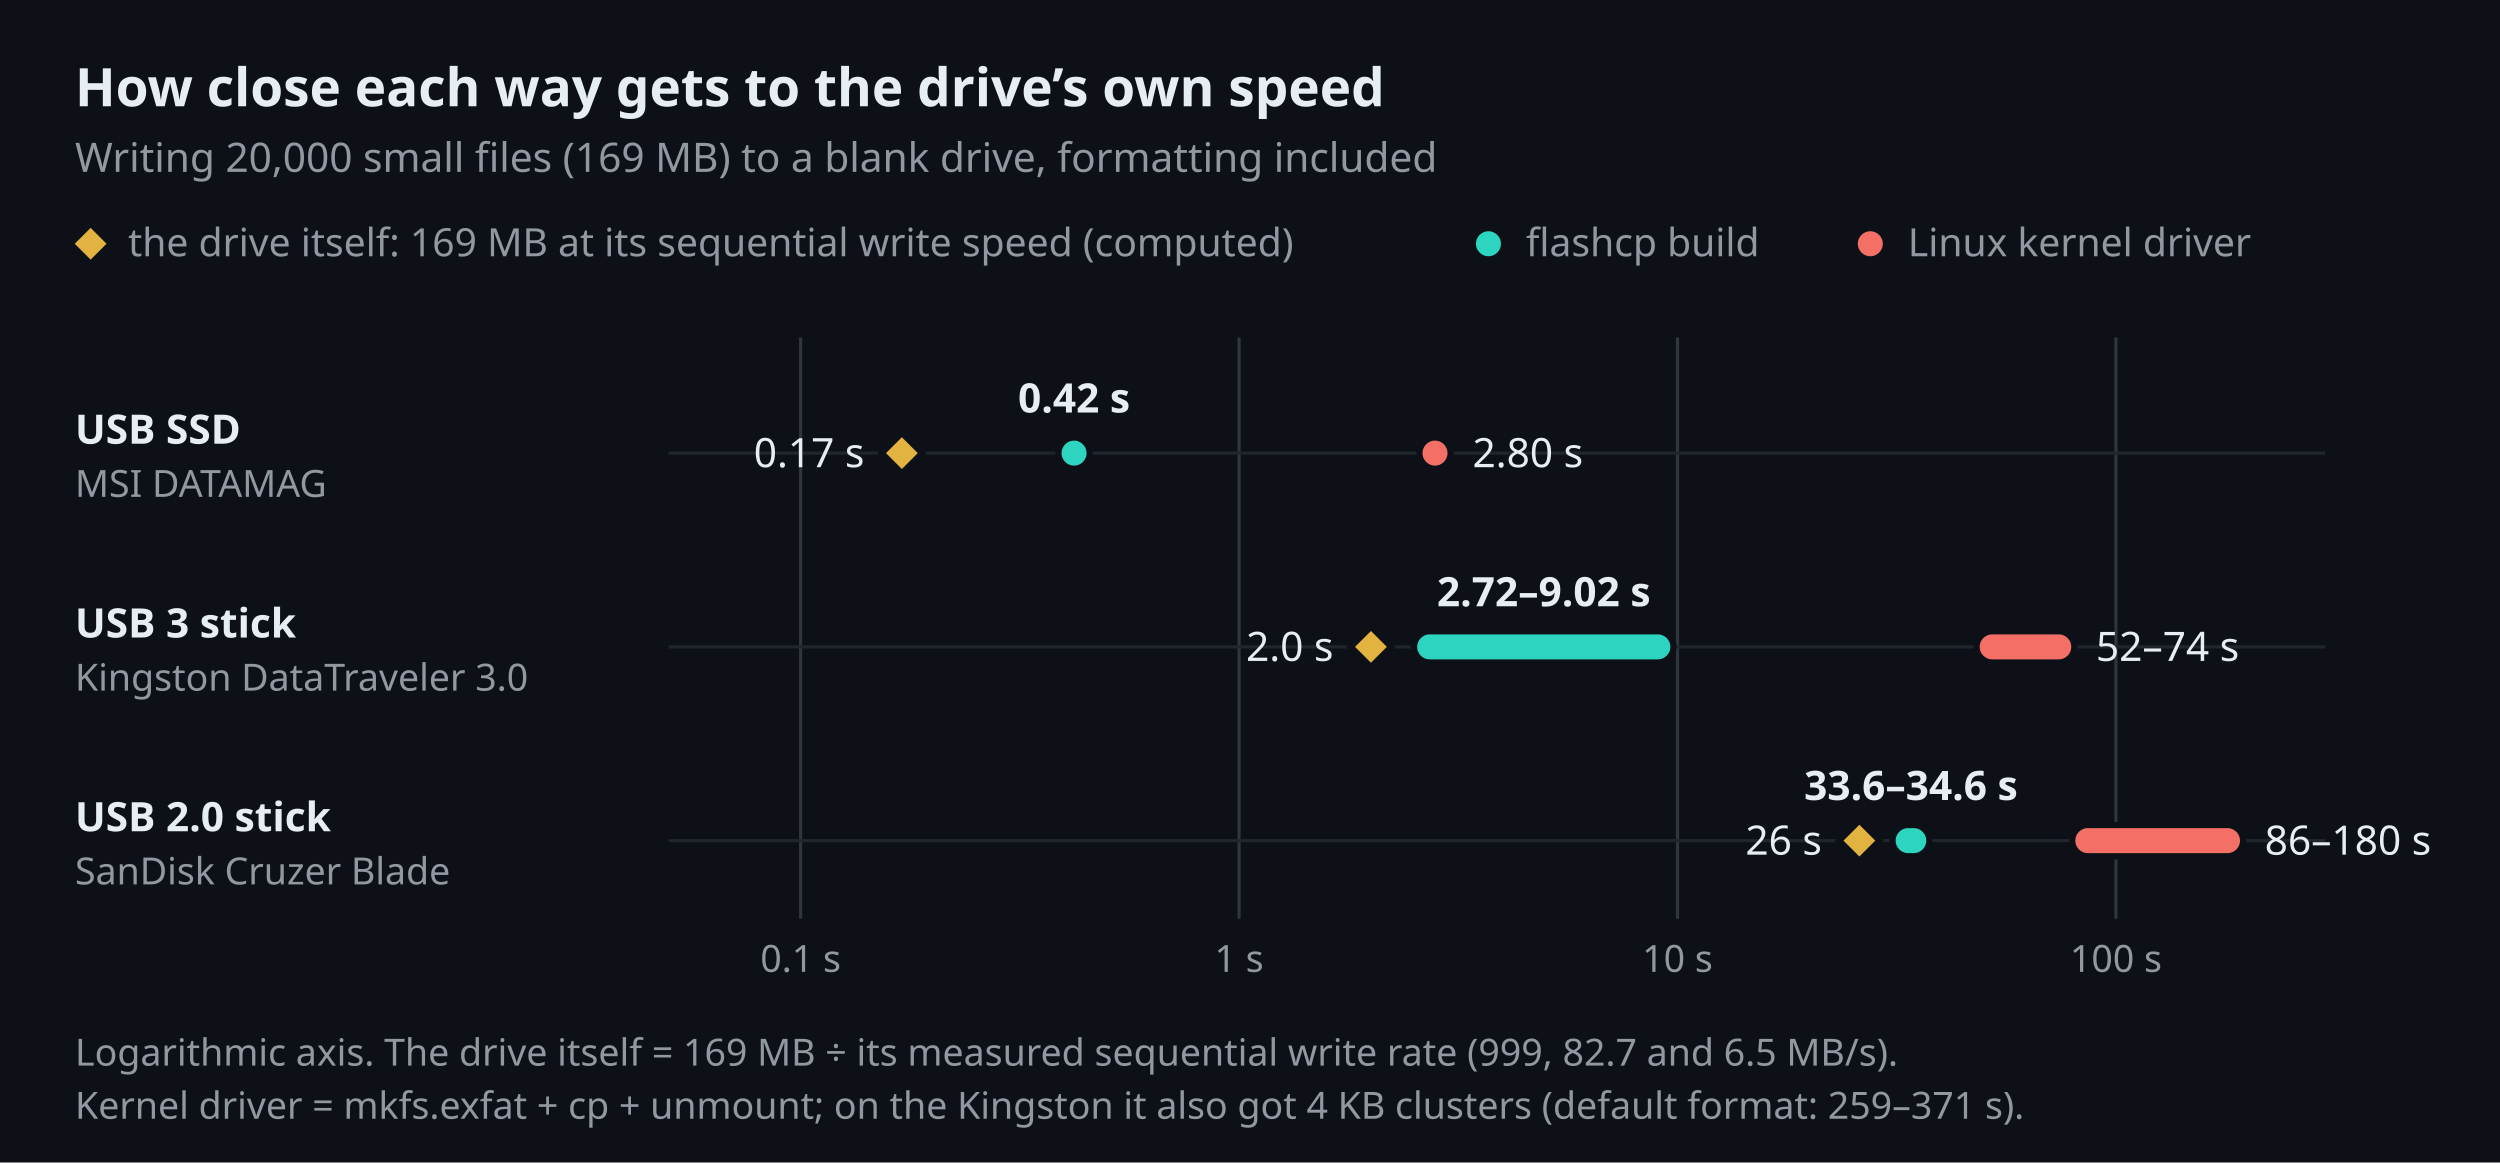
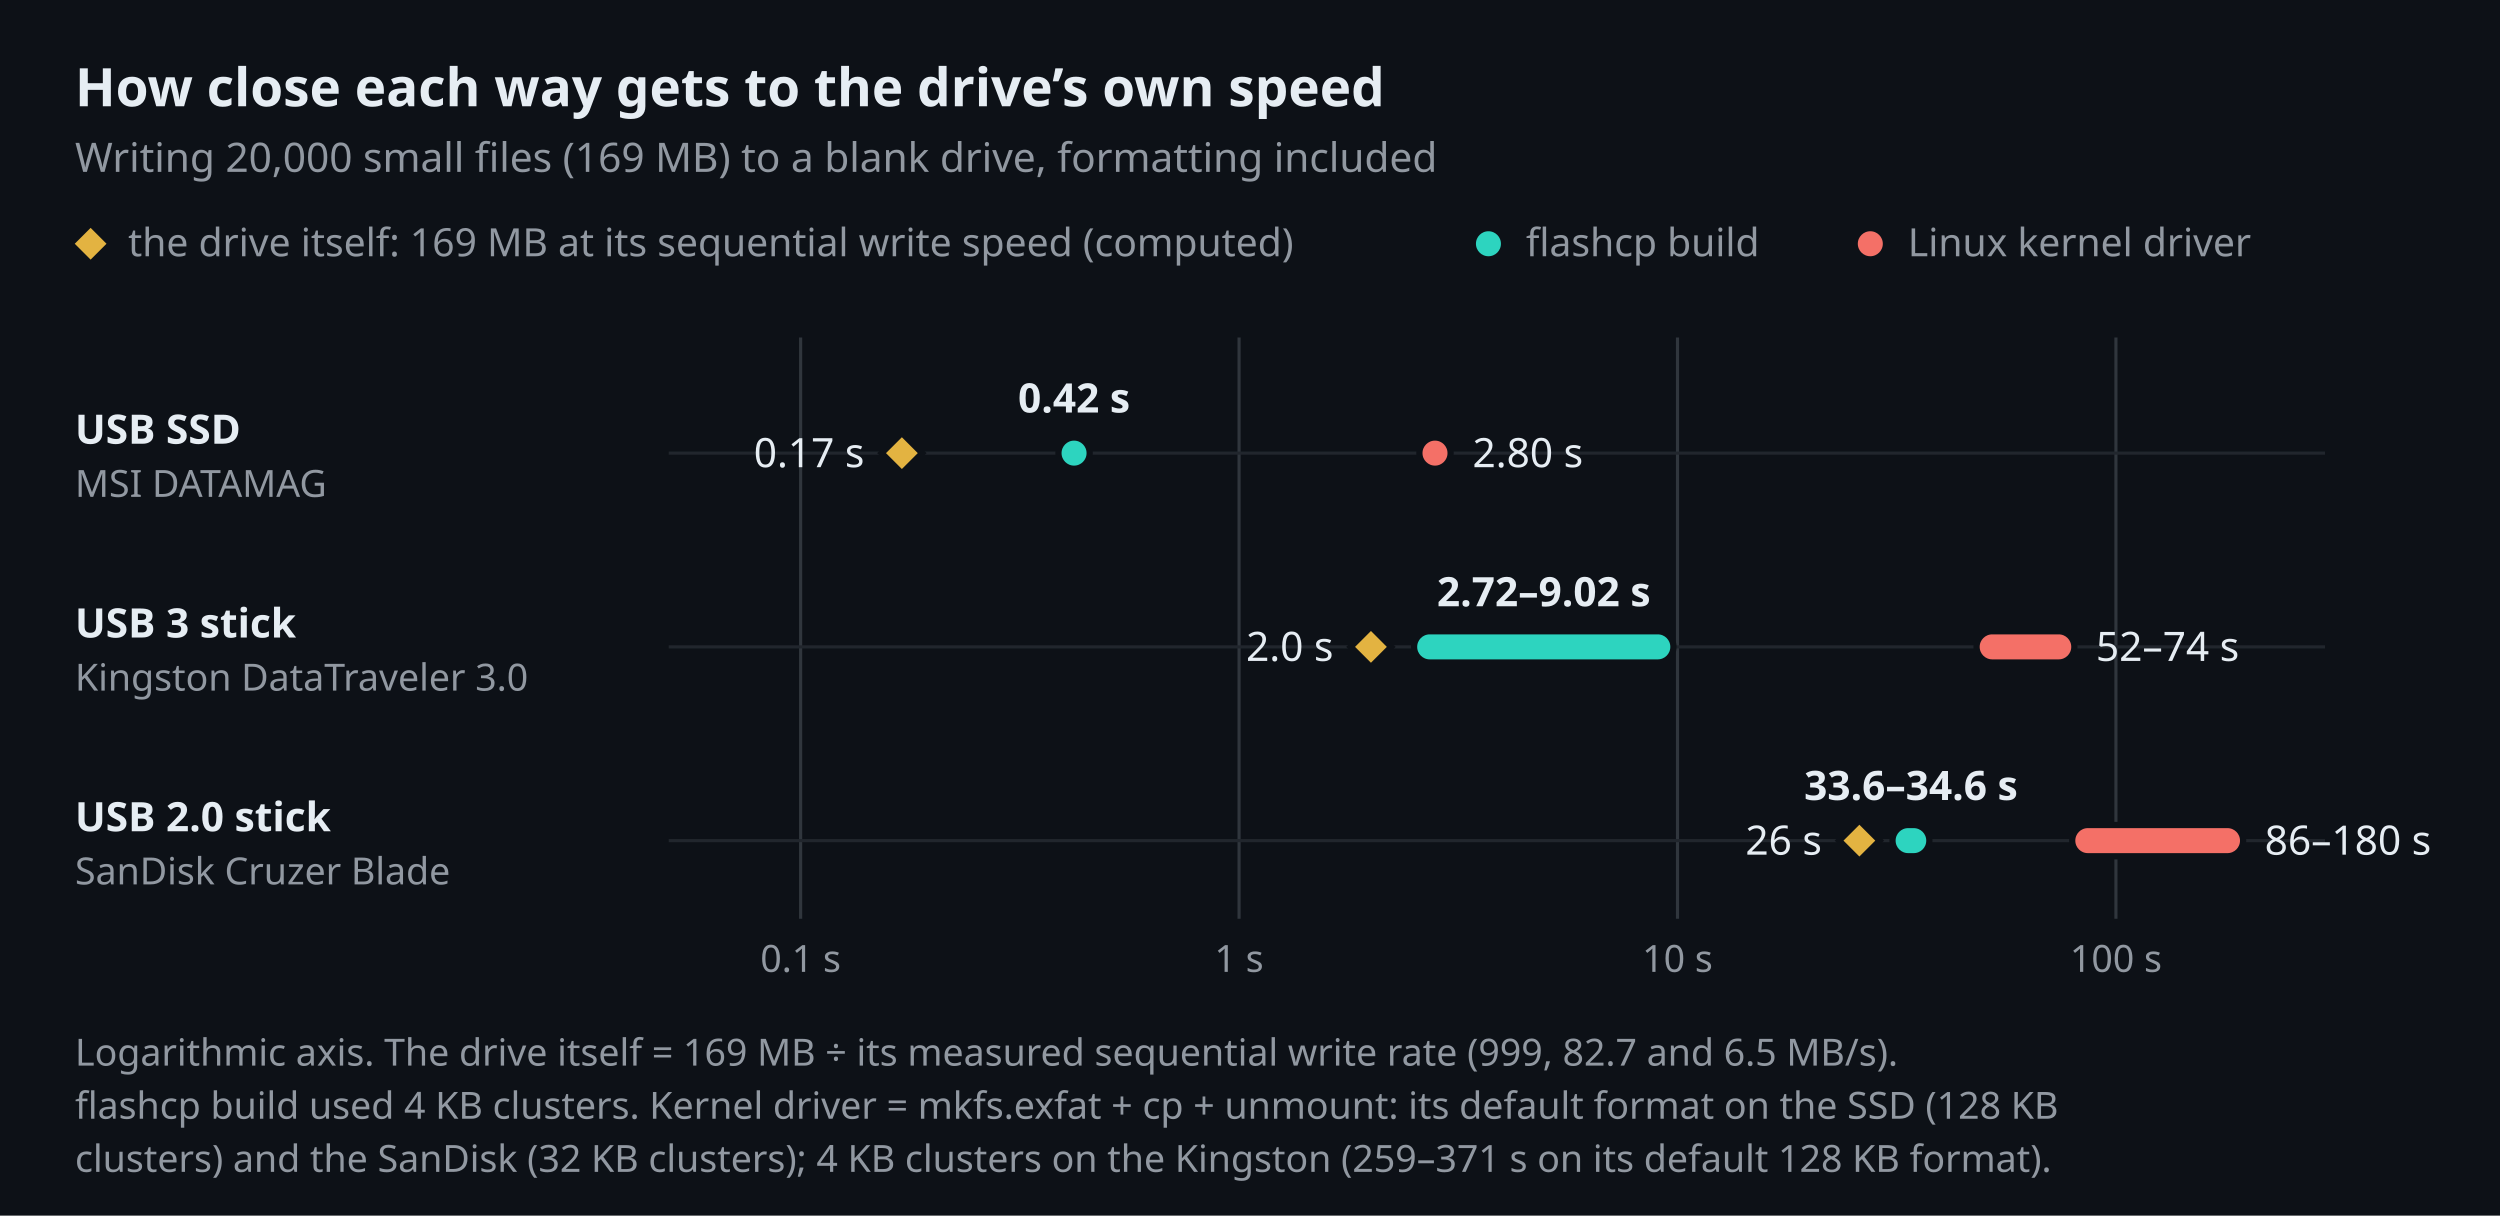
- <svg xmlns="http://www.w3.org/2000/svg" viewBox="0 0 800 372" width="800" height="372" font-family="-apple-system, BlinkMacSystemFont, &quot;Segoe UI&quot;, &quot;Noto Sans&quot;, Helvetica, Arial, sans-serif" role="img" aria-label="How close each way gets to the drive’s own speed">
-   <rect width="800" height="372" fill="#0d1117" />
+ <svg xmlns="http://www.w3.org/2000/svg" viewBox="0 0 800 389" width="800" height="389" font-family="-apple-system, BlinkMacSystemFont, &quot;Segoe UI&quot;, &quot;Noto Sans&quot;, Helvetica, Arial, sans-serif" role="img" aria-label="How close each way gets to the drive’s own speed">
+   <rect width="800" height="389" fill="#0d1117" />
  <text x="24" y="34" font-size="17" font-weight="600" fill="#e6edf3" text-anchor="start">How close each way gets to the drive’s own speed</text>
  <text x="24" y="55" font-size="13" font-weight="400" fill="#9198a1" text-anchor="start">Writing 20,000 small files (169 MB) to a blank drive, formatting included</text>
  <path d="M29,71.5L35.5,78L29,84.5L22.5,78Z" fill="#e3b341" stroke="#0d1117" stroke-width="2" />
  <text x="41" y="82" font-size="12.5" font-weight="400" fill="#9198a1" text-anchor="start">the drive itself: 169 MB at its sequential write speed (computed)</text>
  <circle cx="476.3" cy="78" r="5" fill="#2dd4bf" stroke="#0d1117" stroke-width="2" />
  <text x="488.3" y="82" font-size="12.5" font-weight="400" fill="#9198a1" text-anchor="start">flashcp build</text>
  <circle cx="598.5" cy="78" r="5" fill="#f47067" stroke="#0d1117" stroke-width="2" />
  <text x="610.5" y="82" font-size="12.5" font-weight="400" fill="#9198a1" text-anchor="start">Linux kernel driver</text>
  <line x1="256.2" x2="256.2" y1="108" y2="294" stroke="#30363d" stroke-width="1" />
  <text x="256.2" y="311" font-size="12" font-weight="400" fill="#9198a1" text-anchor="middle">0.1 s</text>
  <line x1="396.5" x2="396.5" y1="108" y2="294" stroke="#30363d" stroke-width="1" />
  <text x="396.5" y="311" font-size="12" font-weight="400" fill="#9198a1" text-anchor="middle">1 s</text>
  <line x1="536.8" x2="536.8" y1="108" y2="294" stroke="#30363d" stroke-width="1" />
  <text x="536.8" y="311" font-size="12" font-weight="400" fill="#9198a1" text-anchor="middle">10 s</text>
  <line x1="677.1" x2="677.1" y1="108" y2="294" stroke="#30363d" stroke-width="1" />
  <text x="677.1" y="311" font-size="12" font-weight="400" fill="#9198a1" text-anchor="middle">100 s</text>
  <line x1="214" x2="744" y1="145" y2="145" stroke="#21262d" stroke-width="1" />
  <text x="24" y="142" font-size="13" font-weight="600" fill="#e6edf3" text-anchor="start">USB SSD</text>
  <text x="24" y="159" font-size="12" font-weight="400" fill="#9198a1" text-anchor="start">MSI DATAMAG</text>
  <circle cx="459.2" cy="145" r="5" fill="#f47067" stroke="#0d1117" stroke-width="2" />
  <circle cx="343.7" cy="145" r="5" fill="#2dd4bf" stroke="#0d1117" stroke-width="2" />
  <path d="M288.6,138.5L295.1,145L288.6,151.5L282.1,145Z" fill="#e3b341" stroke="#0d1117" stroke-width="2" />
  <text x="276.6" y="149.5" font-size="13" font-weight="400" fill="#e6edf3" text-anchor="end">0.17 s</text>
  <text x="343.7" y="132" font-size="13" font-weight="600" fill="#e6edf3" text-anchor="middle">0.42 s</text>
  <text x="471.2" y="149.5" font-size="13" font-weight="400" fill="#e6edf3" text-anchor="start">2.80 s</text>
  <line x1="214" x2="744" y1="207" y2="207" stroke="#21262d" stroke-width="1" />
  <text x="24" y="204" font-size="13" font-weight="600" fill="#e6edf3" text-anchor="start">USB 3 stick</text>
  <text x="24" y="221" font-size="12" font-weight="400" fill="#9198a1" text-anchor="start">Kingston DataTraveler 3.0</text>
  <rect x="632.5" y="202" width="31.3" height="10" rx="5" fill="#f47067" stroke="#0d1117" stroke-width="2" />
  <rect x="452.5" y="202" width="83" height="10" rx="5" fill="#2dd4bf" stroke="#0d1117" stroke-width="2" />
  <path d="M438.7,200.5L445.2,207L438.7,213.5L432.2,207Z" fill="#e3b341" stroke="#0d1117" stroke-width="2" />
  <text x="426.7" y="211.5" font-size="13" font-weight="400" fill="#e6edf3" text-anchor="end">2.0 s</text>
  <text x="494" y="194" font-size="13" font-weight="600" fill="#e6edf3" text-anchor="middle">2.72–9.02 s</text>
  <text x="670.7" y="211.5" font-size="13" font-weight="400" fill="#e6edf3" text-anchor="start">52–74 s</text>
  <line x1="214" x2="744" y1="269" y2="269" stroke="#21262d" stroke-width="1" />
  <text x="24" y="266" font-size="13" font-weight="600" fill="#e6edf3" text-anchor="start">USB 2.0 stick</text>
  <text x="24" y="283" font-size="12" font-weight="400" fill="#9198a1" text-anchor="start">SanDisk Cruzer Blade</text>
  <rect x="663.1" y="264" width="54.7" height="10" rx="5" fill="#f47067" stroke="#0d1117" stroke-width="2" />
  <rect x="605.6" y="264" width="11.8" height="10" rx="5" fill="#2dd4bf" stroke="#0d1117" stroke-width="2" />
  <path d="M595,262.5L601.5,269L595,275.5L588.5,269Z" fill="#e3b341" stroke="#0d1117" stroke-width="2" />
  <text x="583" y="273.5" font-size="13" font-weight="400" fill="#e6edf3" text-anchor="end">26 s</text>
  <text x="611.5" y="256" font-size="13" font-weight="600" fill="#e6edf3" text-anchor="middle">33.6–34.6 s</text>
  <text x="724.7" y="273.5" font-size="13" font-weight="400" fill="#e6edf3" text-anchor="start">86–180 s</text>
  <text x="24" y="341" font-size="12" font-weight="400" fill="#9198a1" text-anchor="start">Logarithmic axis. The drive itself = 169 MB ÷ its measured sequential write rate (999, 82.7 and 6.5 MB/s).</text>
-   <text x="24" y="358" font-size="12" font-weight="400" fill="#9198a1" text-anchor="start">Kernel driver = mkfs.exfat + cp + unmount; on the Kingston it also got 4 KB clusters (default format: 259–371 s).</text>
+   <text x="24" y="358" font-size="12" font-weight="400" fill="#9198a1" text-anchor="start">flashcp build used 4 KB clusters. Kernel driver = mkfs.exfat + cp + unmount: its default format on the SSD (128 KB</text>
+   <text x="24" y="375" font-size="12" font-weight="400" fill="#9198a1" text-anchor="start">clusters) and the SanDisk (32 KB clusters); 4 KB clusters on the Kingston (259–371 s on its default 128 KB format).</text>
</svg>
